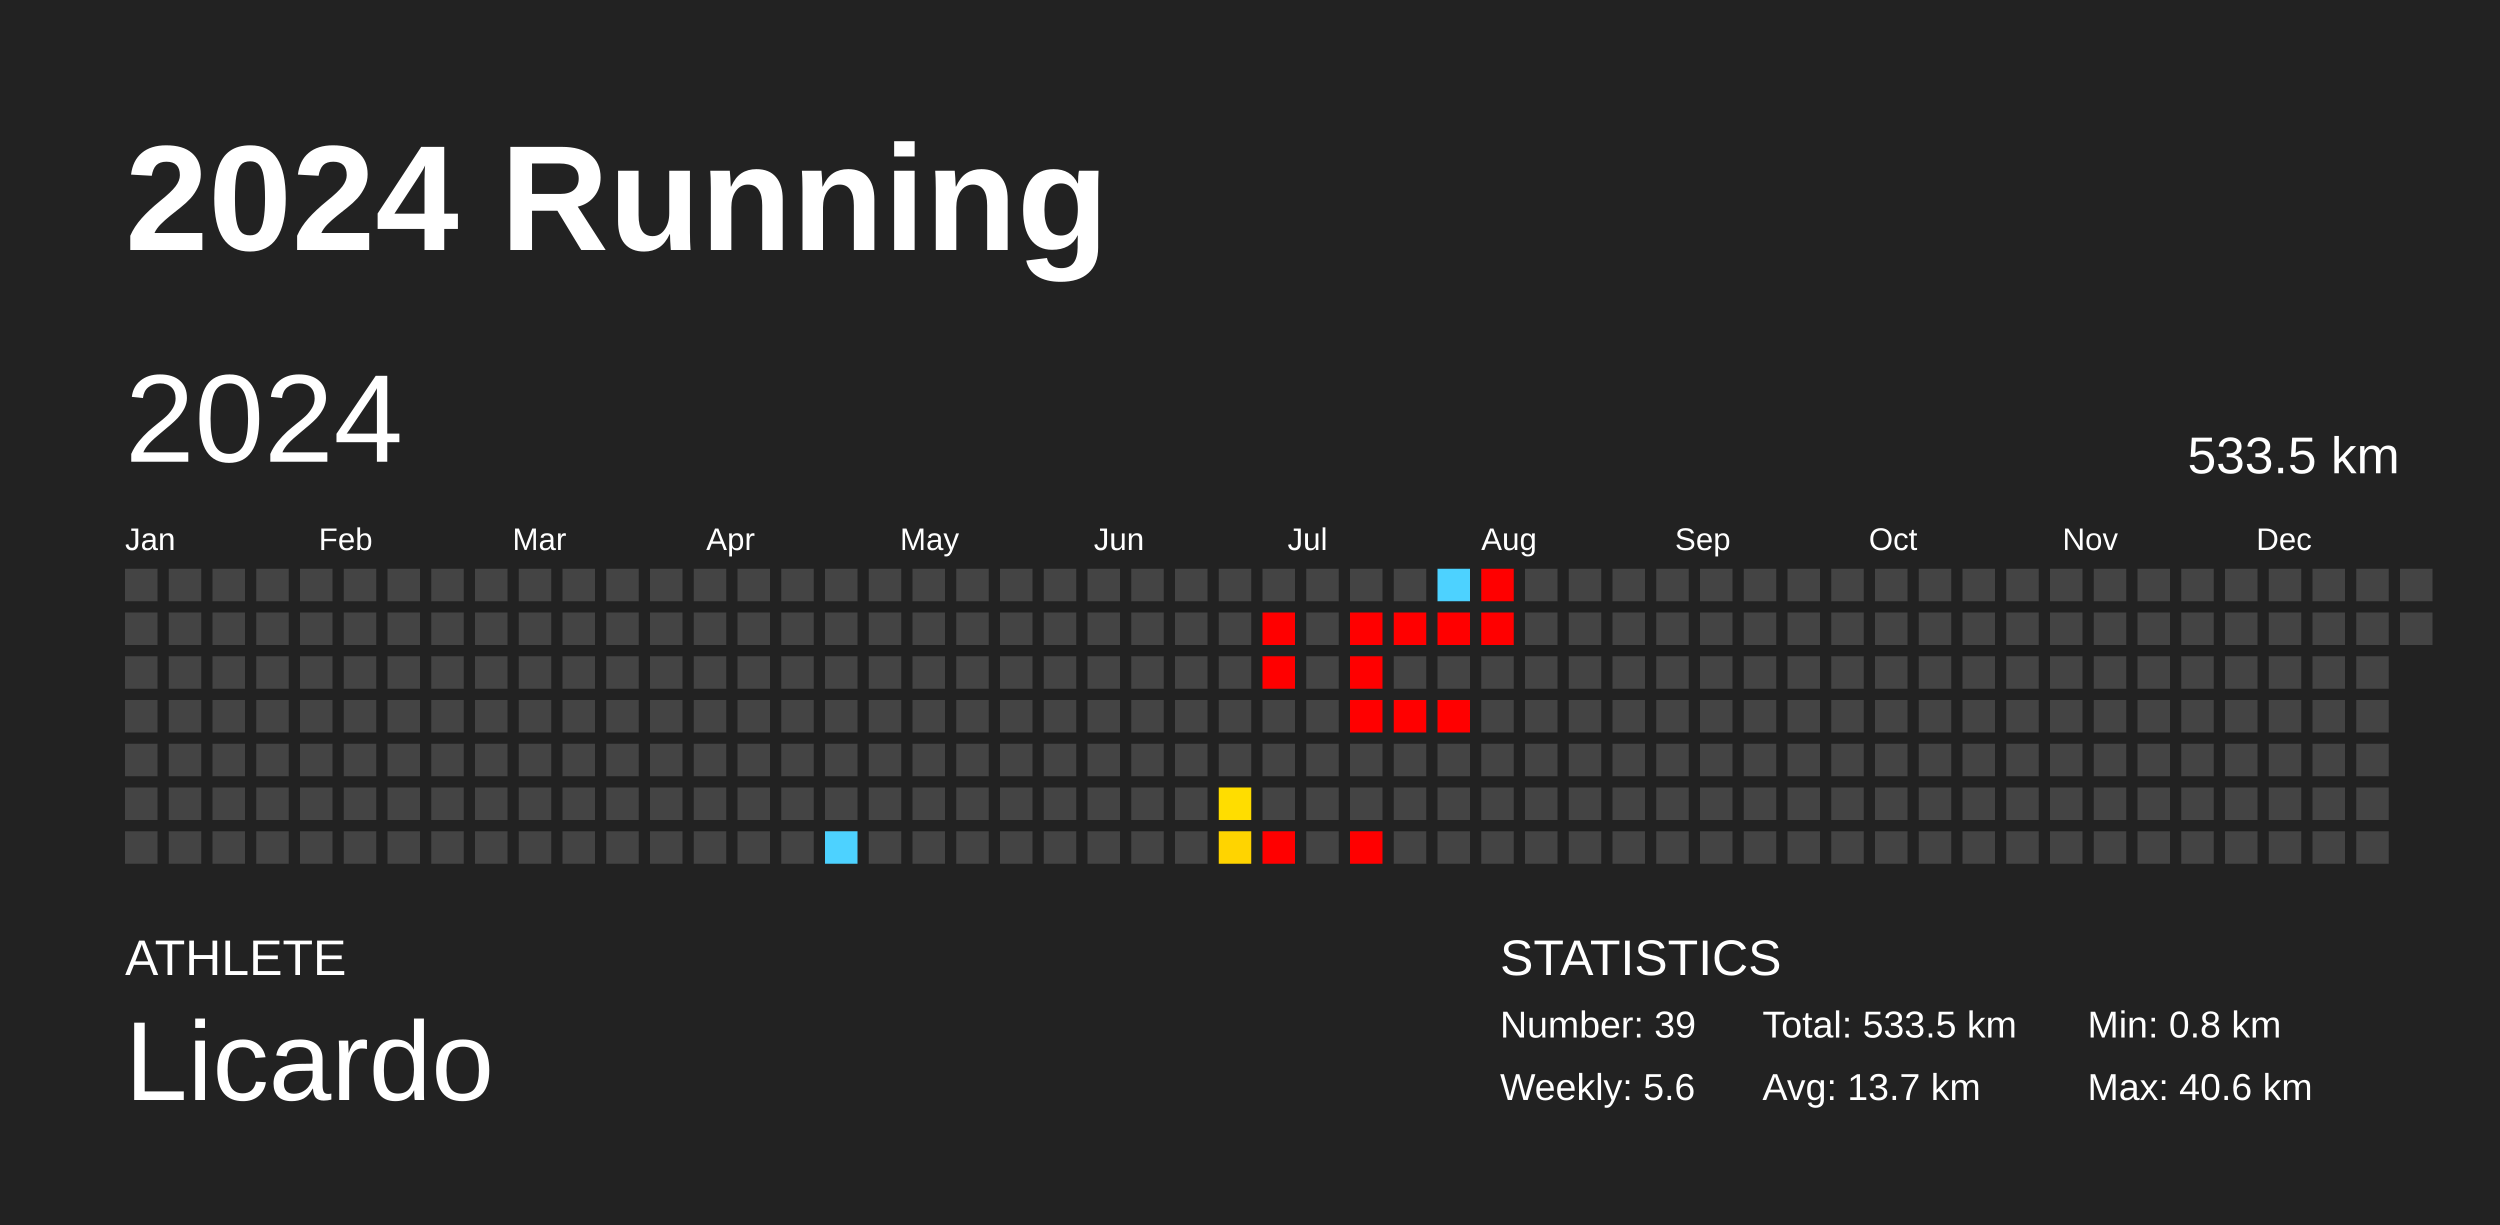
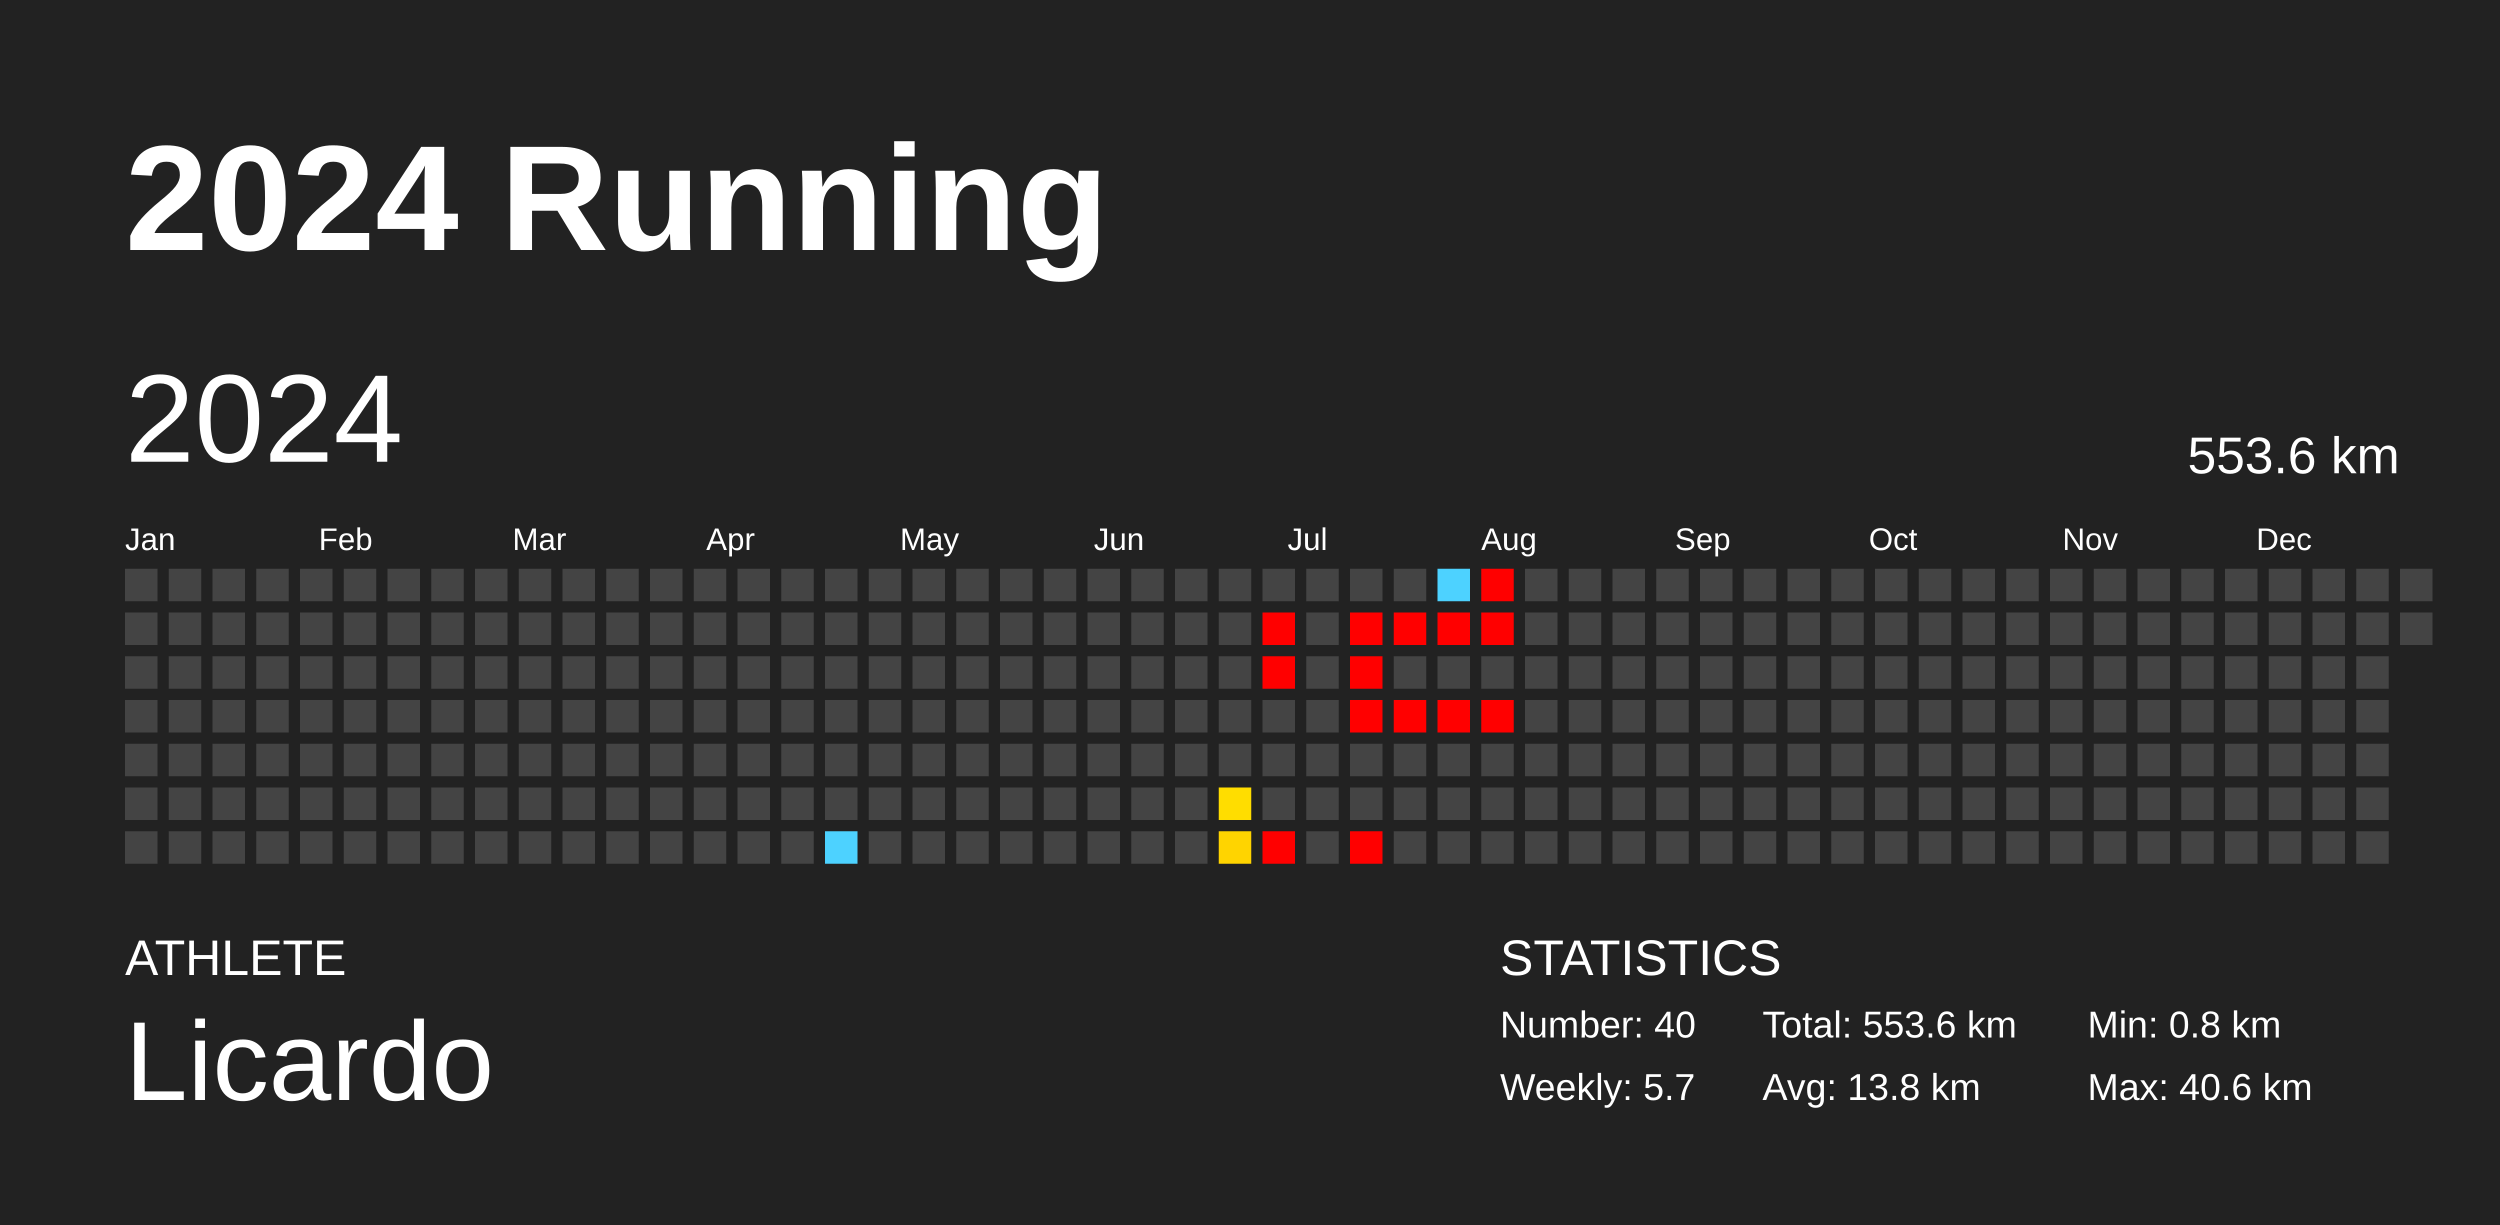
<svg xmlns="http://www.w3.org/2000/svg" baseProfile="full" height="98mm" version="1.1" viewBox="0,0,200,98" width="200mm">
  <defs />
  <rect fill="#222222" height="98" width="200" x="0" y="0" />
  <text fill="#FFFFFF" style="font-size:12px; font-family:Arial; font-weight:bold;" x="10" y="20">2024 Running</text>
  <text fill="#FFFFFF" style="font-size:4px; font-family:Arial" x="10" y="78">ATHLETE</text>
  <text fill="#FFFFFF" style="font-size:9px; font-family:Arial" x="10" y="88">Licardo</text>
  <text fill="#FFFFFF" style="font-size:4px; font-family:Arial" x="120" y="78">STATISTICS</text>
-   <text fill="#FFFFFF" style="font-size:3px; font-family:Arial" x="120" y="83">Number: 39</text>
-   <text fill="#FFFFFF" style="font-size:3px; font-family:Arial" x="120" y="88">Weekly: 5.6</text>
-   <text fill="#FFFFFF" style="font-size:3px; font-family:Arial" x="141" y="83">Total: 533.5 km</text>
-   <text fill="#FFFFFF" style="font-size:3px; font-family:Arial" x="141" y="88">Avg: 13.7 km</text>
+   <text fill="#FFFFFF" style="font-size:3px; font-family:Arial" x="120" y="83">Number: 40</text>
+   <text fill="#FFFFFF" style="font-size:3px; font-family:Arial" x="120" y="88">Weekly: 5.7</text>
+   <text fill="#FFFFFF" style="font-size:3px; font-family:Arial" x="141" y="83">Total: 553.6 km</text>
+   <text fill="#FFFFFF" style="font-size:3px; font-family:Arial" x="141" y="88">Avg: 13.8 km</text>
  <text fill="#FFFFFF" style="font-size:3px; font-family:Arial" x="167" y="83">Min: 0.8 km</text>
  <text fill="#FFFFFF" style="font-size:3px; font-family:Arial" x="167" y="88">Max: 40.6 km</text>
  <text dominant-baseline="hanging" fill="#FFFFFF" style="font-size:10.0px; font-family:Arial;" x="10" y="30">2024</text>
-   <text dominant-baseline="hanging" fill="#FFFFFF" style="font-size:4.125px; font-family:Arial;" x="175" y="35">533.5 km</text>
+   <text dominant-baseline="hanging" fill="#FFFFFF" style="font-size:4.125px; font-family:Arial;" x="175" y="35">553.6 km</text>
  <text fill="#FFFFFF" style="font-size:2.5px; font-family:Arial" x="10.0" y="44">Jan</text>
  <text fill="#FFFFFF" style="font-size:2.5px; font-family:Arial" x="25.5" y="44">Feb</text>
  <text fill="#FFFFFF" style="font-size:2.5px; font-family:Arial" x="41.0" y="44">Mar</text>
  <text fill="#FFFFFF" style="font-size:2.5px; font-family:Arial" x="56.5" y="44">Apr</text>
  <text fill="#FFFFFF" style="font-size:2.5px; font-family:Arial" x="72.0" y="44">May</text>
  <text fill="#FFFFFF" style="font-size:2.5px; font-family:Arial" x="87.5" y="44">Jun</text>
  <text fill="#FFFFFF" style="font-size:2.5px; font-family:Arial" x="103.0" y="44">Jul</text>
  <text fill="#FFFFFF" style="font-size:2.5px; font-family:Arial" x="118.5" y="44">Aug</text>
  <text fill="#FFFFFF" style="font-size:2.5px; font-family:Arial" x="134.0" y="44">Sep</text>
  <text fill="#FFFFFF" style="font-size:2.5px; font-family:Arial" x="149.5" y="44">Oct</text>
  <text fill="#FFFFFF" style="font-size:2.5px; font-family:Arial" x="165.0" y="44">Nov</text>
  <text fill="#FFFFFF" style="font-size:2.5px; font-family:Arial" x="180.5" y="44">Dec</text>
  <rect fill="#444444" height="2.6" width="2.6" x="10.0" y="45.5" />
  <rect fill="#444444" height="2.6" width="2.6" x="10.0" y="49.0" />
  <rect fill="#444444" height="2.6" width="2.6" x="10.0" y="52.5" />
  <rect fill="#444444" height="2.6" width="2.6" x="10.0" y="56.0" />
  <rect fill="#444444" height="2.6" width="2.6" x="10.0" y="59.5" />
  <rect fill="#444444" height="2.6" width="2.6" x="10.0" y="63.0" />
  <rect fill="#444444" height="2.6" width="2.6" x="10.0" y="66.5" />
  <rect fill="#444444" height="2.6" width="2.6" x="13.5" y="45.5" />
  <rect fill="#444444" height="2.6" width="2.6" x="13.5" y="49.0" />
  <rect fill="#444444" height="2.6" width="2.6" x="13.5" y="52.5" />
  <rect fill="#444444" height="2.6" width="2.6" x="13.5" y="56.0" />
  <rect fill="#444444" height="2.6" width="2.6" x="13.5" y="59.5" />
  <rect fill="#444444" height="2.6" width="2.6" x="13.5" y="63.0" />
  <rect fill="#444444" height="2.6" width="2.6" x="13.5" y="66.5" />
  <rect fill="#444444" height="2.6" width="2.6" x="17.0" y="45.5" />
  <rect fill="#444444" height="2.6" width="2.6" x="17.0" y="49.0" />
  <rect fill="#444444" height="2.6" width="2.6" x="17.0" y="52.5" />
  <rect fill="#444444" height="2.6" width="2.6" x="17.0" y="56.0" />
  <rect fill="#444444" height="2.6" width="2.6" x="17.0" y="59.5" />
  <rect fill="#444444" height="2.6" width="2.6" x="17.0" y="63.0" />
  <rect fill="#444444" height="2.6" width="2.6" x="17.0" y="66.5" />
  <rect fill="#444444" height="2.6" width="2.6" x="20.5" y="45.5" />
  <rect fill="#444444" height="2.6" width="2.6" x="20.5" y="49.0" />
  <rect fill="#444444" height="2.6" width="2.6" x="20.5" y="52.5" />
  <rect fill="#444444" height="2.6" width="2.6" x="20.5" y="56.0" />
  <rect fill="#444444" height="2.6" width="2.6" x="20.5" y="59.5" />
  <rect fill="#444444" height="2.6" width="2.6" x="20.5" y="63.0" />
  <rect fill="#444444" height="2.6" width="2.6" x="20.5" y="66.5" />
  <rect fill="#444444" height="2.6" width="2.6" x="24.0" y="45.5" />
  <rect fill="#444444" height="2.6" width="2.6" x="24.0" y="49.0" />
  <rect fill="#444444" height="2.6" width="2.6" x="24.0" y="52.5" />
  <rect fill="#444444" height="2.6" width="2.6" x="24.0" y="56.0" />
  <rect fill="#444444" height="2.6" width="2.6" x="24.0" y="59.5" />
  <rect fill="#444444" height="2.6" width="2.6" x="24.0" y="63.0" />
  <rect fill="#444444" height="2.6" width="2.6" x="24.0" y="66.5" />
  <rect fill="#444444" height="2.6" width="2.6" x="27.5" y="45.5" />
  <rect fill="#444444" height="2.6" width="2.6" x="27.5" y="49.0" />
  <rect fill="#444444" height="2.6" width="2.6" x="27.5" y="52.5" />
  <rect fill="#444444" height="2.6" width="2.6" x="27.5" y="56.0" />
  <rect fill="#444444" height="2.6" width="2.6" x="27.5" y="59.5" />
  <rect fill="#444444" height="2.6" width="2.6" x="27.5" y="63.0" />
  <rect fill="#444444" height="2.6" width="2.6" x="27.5" y="66.5" />
  <rect fill="#444444" height="2.6" width="2.6" x="31.0" y="45.5" />
  <rect fill="#444444" height="2.6" width="2.6" x="31.0" y="49.0" />
  <rect fill="#444444" height="2.6" width="2.6" x="31.0" y="52.5" />
  <rect fill="#444444" height="2.6" width="2.6" x="31.0" y="56.0" />
  <rect fill="#444444" height="2.6" width="2.6" x="31.0" y="59.5" />
  <rect fill="#444444" height="2.6" width="2.6" x="31.0" y="63.0" />
  <rect fill="#444444" height="2.6" width="2.6" x="31.0" y="66.5" />
  <rect fill="#444444" height="2.6" width="2.6" x="34.5" y="45.5" />
  <rect fill="#444444" height="2.6" width="2.6" x="34.5" y="49.0" />
  <rect fill="#444444" height="2.6" width="2.6" x="34.5" y="52.5" />
  <rect fill="#444444" height="2.6" width="2.6" x="34.5" y="56.0" />
  <rect fill="#444444" height="2.6" width="2.6" x="34.5" y="59.5" />
  <rect fill="#444444" height="2.6" width="2.6" x="34.5" y="63.0" />
  <rect fill="#444444" height="2.6" width="2.6" x="34.5" y="66.5" />
  <rect fill="#444444" height="2.6" width="2.6" x="38.0" y="45.5" />
  <rect fill="#444444" height="2.6" width="2.6" x="38.0" y="49.0" />
  <rect fill="#444444" height="2.6" width="2.6" x="38.0" y="52.5" />
  <rect fill="#444444" height="2.6" width="2.6" x="38.0" y="56.0" />
  <rect fill="#444444" height="2.6" width="2.6" x="38.0" y="59.5" />
  <rect fill="#444444" height="2.6" width="2.6" x="38.0" y="63.0" />
  <rect fill="#444444" height="2.6" width="2.6" x="38.0" y="66.5" />
  <rect fill="#444444" height="2.6" width="2.6" x="41.5" y="45.5" />
  <rect fill="#444444" height="2.6" width="2.6" x="41.5" y="49.0" />
  <rect fill="#444444" height="2.6" width="2.6" x="41.5" y="52.5" />
  <rect fill="#444444" height="2.6" width="2.6" x="41.5" y="56.0" />
  <rect fill="#444444" height="2.6" width="2.6" x="41.5" y="59.5" />
  <rect fill="#444444" height="2.6" width="2.6" x="41.5" y="63.0" />
  <rect fill="#444444" height="2.6" width="2.6" x="41.5" y="66.5" />
  <rect fill="#444444" height="2.6" width="2.6" x="45.0" y="45.5" />
  <rect fill="#444444" height="2.6" width="2.6" x="45.0" y="49.0" />
  <rect fill="#444444" height="2.6" width="2.6" x="45.0" y="52.5" />
  <rect fill="#444444" height="2.6" width="2.6" x="45.0" y="56.0" />
  <rect fill="#444444" height="2.6" width="2.6" x="45.0" y="59.5" />
  <rect fill="#444444" height="2.6" width="2.6" x="45.0" y="63.0" />
  <rect fill="#444444" height="2.6" width="2.6" x="45.0" y="66.5" />
  <rect fill="#444444" height="2.6" width="2.6" x="48.5" y="45.5" />
  <rect fill="#444444" height="2.6" width="2.6" x="48.5" y="49.0" />
  <rect fill="#444444" height="2.6" width="2.6" x="48.5" y="52.5" />
  <rect fill="#444444" height="2.6" width="2.6" x="48.5" y="56.0" />
  <rect fill="#444444" height="2.6" width="2.6" x="48.5" y="59.5" />
  <rect fill="#444444" height="2.6" width="2.6" x="48.5" y="63.0" />
  <rect fill="#444444" height="2.6" width="2.6" x="48.5" y="66.5" />
  <rect fill="#444444" height="2.6" width="2.6" x="52.0" y="45.5" />
  <rect fill="#444444" height="2.6" width="2.6" x="52.0" y="49.0" />
  <rect fill="#444444" height="2.6" width="2.6" x="52.0" y="52.5" />
  <rect fill="#444444" height="2.6" width="2.6" x="52.0" y="56.0" />
  <rect fill="#444444" height="2.6" width="2.6" x="52.0" y="59.5" />
  <rect fill="#444444" height="2.6" width="2.6" x="52.0" y="63.0" />
  <rect fill="#444444" height="2.6" width="2.6" x="52.0" y="66.5" />
  <rect fill="#444444" height="2.6" width="2.6" x="55.5" y="45.5" />
  <rect fill="#444444" height="2.6" width="2.6" x="55.5" y="49.0" />
  <rect fill="#444444" height="2.6" width="2.6" x="55.5" y="52.5" />
  <rect fill="#444444" height="2.6" width="2.6" x="55.5" y="56.0" />
  <rect fill="#444444" height="2.6" width="2.6" x="55.5" y="59.5" />
  <rect fill="#444444" height="2.6" width="2.6" x="55.5" y="63.0" />
  <rect fill="#444444" height="2.6" width="2.6" x="55.5" y="66.5" />
  <rect fill="#444444" height="2.6" width="2.6" x="59.0" y="45.5" />
  <rect fill="#444444" height="2.6" width="2.6" x="59.0" y="49.0" />
  <rect fill="#444444" height="2.6" width="2.6" x="59.0" y="52.5" />
  <rect fill="#444444" height="2.6" width="2.6" x="59.0" y="56.0" />
  <rect fill="#444444" height="2.6" width="2.6" x="59.0" y="59.5" />
  <rect fill="#444444" height="2.6" width="2.6" x="59.0" y="63.0" />
  <rect fill="#444444" height="2.6" width="2.6" x="59.0" y="66.5" />
  <rect fill="#444444" height="2.6" width="2.6" x="62.5" y="45.5" />
  <rect fill="#444444" height="2.6" width="2.6" x="62.5" y="49.0" />
  <rect fill="#444444" height="2.6" width="2.6" x="62.5" y="52.5" />
  <rect fill="#444444" height="2.6" width="2.6" x="62.5" y="56.0" />
  <rect fill="#444444" height="2.6" width="2.6" x="62.5" y="59.5" />
  <rect fill="#444444" height="2.6" width="2.6" x="62.5" y="63.0" />
  <rect fill="#444444" height="2.6" width="2.6" x="62.5" y="66.5" />
  <rect fill="#444444" height="2.6" width="2.6" x="66.0" y="45.5" />
  <rect fill="#444444" height="2.6" width="2.6" x="66.0" y="49.0" />
  <rect fill="#444444" height="2.6" width="2.6" x="66.0" y="52.5" />
  <rect fill="#444444" height="2.6" width="2.6" x="66.0" y="56.0" />
  <rect fill="#444444" height="2.6" width="2.6" x="66.0" y="59.5" />
  <rect fill="#444444" height="2.6" width="2.6" x="66.0" y="63.0" />
  <rect fill="#4dd2ff" height="2.6" width="2.6" x="66.0" y="66.5" />
  <rect fill="#444444" height="2.6" width="2.6" x="69.5" y="45.5" />
  <rect fill="#444444" height="2.6" width="2.6" x="69.5" y="49.0" />
  <rect fill="#444444" height="2.6" width="2.6" x="69.5" y="52.5" />
  <rect fill="#444444" height="2.6" width="2.6" x="69.5" y="56.0" />
  <rect fill="#444444" height="2.6" width="2.6" x="69.5" y="59.5" />
  <rect fill="#444444" height="2.6" width="2.6" x="69.5" y="63.0" />
  <rect fill="#444444" height="2.6" width="2.6" x="69.5" y="66.5" />
  <rect fill="#444444" height="2.6" width="2.6" x="73.0" y="45.5" />
  <rect fill="#444444" height="2.6" width="2.6" x="73.0" y="49.0" />
  <rect fill="#444444" height="2.6" width="2.6" x="73.0" y="52.5" />
  <rect fill="#444444" height="2.6" width="2.6" x="73.0" y="56.0" />
  <rect fill="#444444" height="2.6" width="2.6" x="73.0" y="59.5" />
  <rect fill="#444444" height="2.6" width="2.6" x="73.0" y="63.0" />
  <rect fill="#444444" height="2.6" width="2.6" x="73.0" y="66.5" />
  <rect fill="#444444" height="2.6" width="2.6" x="76.5" y="45.5" />
  <rect fill="#444444" height="2.6" width="2.6" x="76.5" y="49.0" />
  <rect fill="#444444" height="2.6" width="2.6" x="76.5" y="52.5" />
  <rect fill="#444444" height="2.6" width="2.6" x="76.5" y="56.0" />
  <rect fill="#444444" height="2.6" width="2.6" x="76.5" y="59.5" />
  <rect fill="#444444" height="2.6" width="2.6" x="76.5" y="63.0" />
  <rect fill="#444444" height="2.6" width="2.6" x="76.5" y="66.5" />
  <rect fill="#444444" height="2.6" width="2.6" x="80.0" y="45.5" />
  <rect fill="#444444" height="2.6" width="2.6" x="80.0" y="49.0" />
  <rect fill="#444444" height="2.6" width="2.6" x="80.0" y="52.5" />
  <rect fill="#444444" height="2.6" width="2.6" x="80.0" y="56.0" />
  <rect fill="#444444" height="2.6" width="2.6" x="80.0" y="59.5" />
  <rect fill="#444444" height="2.6" width="2.6" x="80.0" y="63.0" />
  <rect fill="#444444" height="2.6" width="2.6" x="80.0" y="66.5" />
  <rect fill="#444444" height="2.6" width="2.6" x="83.5" y="45.5" />
  <rect fill="#444444" height="2.6" width="2.6" x="83.5" y="49.0" />
  <rect fill="#444444" height="2.6" width="2.6" x="83.5" y="52.5" />
  <rect fill="#444444" height="2.6" width="2.6" x="83.5" y="56.0" />
  <rect fill="#444444" height="2.6" width="2.6" x="83.5" y="59.5" />
  <rect fill="#444444" height="2.6" width="2.6" x="83.5" y="63.0" />
  <rect fill="#444444" height="2.6" width="2.6" x="83.5" y="66.5" />
  <rect fill="#444444" height="2.6" width="2.6" x="87.0" y="45.5" />
  <rect fill="#444444" height="2.6" width="2.6" x="87.0" y="49.0" />
  <rect fill="#444444" height="2.6" width="2.6" x="87.0" y="52.5" />
  <rect fill="#444444" height="2.6" width="2.6" x="87.0" y="56.0" />
  <rect fill="#444444" height="2.6" width="2.6" x="87.0" y="59.5" />
  <rect fill="#444444" height="2.6" width="2.6" x="87.0" y="63.0" />
  <rect fill="#444444" height="2.6" width="2.6" x="87.0" y="66.5" />
  <rect fill="#444444" height="2.6" width="2.6" x="90.5" y="45.5" />
  <rect fill="#444444" height="2.6" width="2.6" x="90.5" y="49.0" />
  <rect fill="#444444" height="2.6" width="2.6" x="90.5" y="52.5" />
  <rect fill="#444444" height="2.6" width="2.6" x="90.5" y="56.0" />
  <rect fill="#444444" height="2.6" width="2.6" x="90.5" y="59.5" />
  <rect fill="#444444" height="2.6" width="2.6" x="90.5" y="63.0" />
  <rect fill="#444444" height="2.6" width="2.6" x="90.5" y="66.5" />
  <rect fill="#444444" height="2.6" width="2.6" x="94.0" y="45.5" />
  <rect fill="#444444" height="2.6" width="2.6" x="94.0" y="49.0" />
  <rect fill="#444444" height="2.6" width="2.6" x="94.0" y="52.5" />
  <rect fill="#444444" height="2.6" width="2.6" x="94.0" y="56.0" />
  <rect fill="#444444" height="2.6" width="2.6" x="94.0" y="59.5" />
  <rect fill="#444444" height="2.6" width="2.6" x="94.0" y="63.0" />
  <rect fill="#444444" height="2.6" width="2.6" x="94.0" y="66.5" />
  <rect fill="#444444" height="2.6" width="2.6" x="97.5" y="45.5" />
  <rect fill="#444444" height="2.6" width="2.6" x="97.5" y="49.0" />
  <rect fill="#444444" height="2.6" width="2.6" x="97.5" y="52.5" />
  <rect fill="#444444" height="2.6" width="2.6" x="97.5" y="56.0" />
  <rect fill="#444444" height="2.6" width="2.6" x="97.5" y="59.5" />
  <rect fill="#ffdd00" height="2.6" width="2.6" x="97.5" y="63.0" />
  <rect fill="#ffd400" height="2.6" width="2.6" x="97.5" y="66.5" />
  <rect fill="#444444" height="2.6" width="2.6" x="101.0" y="45.5" />
  <rect fill="red" height="2.6" width="2.6" x="101.0" y="49.0" />
  <rect fill="red" height="2.6" width="2.6" x="101.0" y="52.5" />
  <rect fill="#444444" height="2.6" width="2.6" x="101.0" y="56.0" />
  <rect fill="#444444" height="2.6" width="2.6" x="101.0" y="59.5" />
  <rect fill="#444444" height="2.6" width="2.6" x="101.0" y="63.0" />
  <rect fill="red" height="2.6" width="2.6" x="101.0" y="66.5" />
  <rect fill="#444444" height="2.6" width="2.6" x="104.5" y="45.5" />
  <rect fill="#444444" height="2.6" width="2.6" x="104.5" y="49.0" />
  <rect fill="#444444" height="2.6" width="2.6" x="104.5" y="52.5" />
  <rect fill="#444444" height="2.6" width="2.6" x="104.5" y="56.0" />
  <rect fill="#444444" height="2.6" width="2.6" x="104.5" y="59.5" />
  <rect fill="#444444" height="2.6" width="2.6" x="104.5" y="63.0" />
  <rect fill="#444444" height="2.6" width="2.6" x="104.5" y="66.5" />
  <rect fill="#444444" height="2.6" width="2.6" x="108.0" y="45.5" />
  <rect fill="red" height="2.6" width="2.6" x="108.0" y="49.0" />
  <rect fill="red" height="2.6" width="2.6" x="108.0" y="52.5" />
  <rect fill="red" height="2.6" width="2.6" x="108.0" y="56.0" />
  <rect fill="#444444" height="2.6" width="2.6" x="108.0" y="59.5" />
  <rect fill="#444444" height="2.6" width="2.6" x="108.0" y="63.0" />
  <rect fill="red" height="2.6" width="2.6" x="108.0" y="66.5" />
  <rect fill="#444444" height="2.6" width="2.6" x="111.5" y="45.5" />
  <rect fill="red" height="2.6" width="2.6" x="111.5" y="49.0" />
  <rect fill="#444444" height="2.6" width="2.6" x="111.5" y="52.5" />
  <rect fill="red" height="2.6" width="2.6" x="111.5" y="56.0" />
  <rect fill="#444444" height="2.6" width="2.6" x="111.5" y="59.5" />
  <rect fill="#444444" height="2.6" width="2.6" x="111.5" y="63.0" />
  <rect fill="#444444" height="2.6" width="2.6" x="111.5" y="66.5" />
  <rect fill="#4dd2ff" height="2.6" width="2.6" x="115.0" y="45.5" />
  <rect fill="red" height="2.6" width="2.6" x="115.0" y="49.0" />
  <rect fill="#444444" height="2.6" width="2.6" x="115.0" y="52.5" />
  <rect fill="red" height="2.6" width="2.6" x="115.0" y="56.0" />
  <rect fill="#444444" height="2.6" width="2.6" x="115.0" y="59.5" />
  <rect fill="#444444" height="2.6" width="2.6" x="115.0" y="63.0" />
  <rect fill="#444444" height="2.6" width="2.6" x="115.0" y="66.5" />
  <rect fill="red" height="2.6" width="2.6" x="118.5" y="45.5" />
  <rect fill="red" height="2.6" width="2.6" x="118.5" y="49.0" />
  <rect fill="#444444" height="2.6" width="2.6" x="118.5" y="52.5" />
-   <rect fill="#444444" height="2.6" width="2.6" x="118.5" y="56.0" />
+   <rect fill="red" height="2.6" width="2.6" x="118.5" y="56.0" />
  <rect fill="#444444" height="2.6" width="2.6" x="118.5" y="59.5" />
  <rect fill="#444444" height="2.6" width="2.6" x="118.5" y="63.0" />
  <rect fill="#444444" height="2.6" width="2.6" x="118.5" y="66.5" />
  <rect fill="#444444" height="2.6" width="2.6" x="122.0" y="45.5" />
  <rect fill="#444444" height="2.6" width="2.6" x="122.0" y="49.0" />
  <rect fill="#444444" height="2.6" width="2.6" x="122.0" y="52.5" />
  <rect fill="#444444" height="2.6" width="2.6" x="122.0" y="56.0" />
  <rect fill="#444444" height="2.6" width="2.6" x="122.0" y="59.5" />
  <rect fill="#444444" height="2.6" width="2.6" x="122.0" y="63.0" />
  <rect fill="#444444" height="2.6" width="2.6" x="122.0" y="66.5" />
  <rect fill="#444444" height="2.6" width="2.6" x="125.5" y="45.5" />
  <rect fill="#444444" height="2.6" width="2.6" x="125.5" y="49.0" />
  <rect fill="#444444" height="2.6" width="2.6" x="125.5" y="52.5" />
  <rect fill="#444444" height="2.6" width="2.6" x="125.5" y="56.0" />
  <rect fill="#444444" height="2.6" width="2.6" x="125.5" y="59.5" />
  <rect fill="#444444" height="2.6" width="2.6" x="125.5" y="63.0" />
  <rect fill="#444444" height="2.6" width="2.6" x="125.5" y="66.5" />
  <rect fill="#444444" height="2.6" width="2.6" x="129.0" y="45.5" />
  <rect fill="#444444" height="2.6" width="2.6" x="129.0" y="49.0" />
  <rect fill="#444444" height="2.6" width="2.6" x="129.0" y="52.5" />
  <rect fill="#444444" height="2.6" width="2.6" x="129.0" y="56.0" />
  <rect fill="#444444" height="2.6" width="2.6" x="129.0" y="59.5" />
  <rect fill="#444444" height="2.6" width="2.6" x="129.0" y="63.0" />
  <rect fill="#444444" height="2.6" width="2.6" x="129.0" y="66.5" />
  <rect fill="#444444" height="2.6" width="2.6" x="132.5" y="45.5" />
  <rect fill="#444444" height="2.6" width="2.6" x="132.5" y="49.0" />
  <rect fill="#444444" height="2.6" width="2.6" x="132.5" y="52.5" />
  <rect fill="#444444" height="2.6" width="2.6" x="132.5" y="56.0" />
  <rect fill="#444444" height="2.6" width="2.6" x="132.5" y="59.5" />
  <rect fill="#444444" height="2.6" width="2.6" x="132.5" y="63.0" />
  <rect fill="#444444" height="2.6" width="2.6" x="132.5" y="66.5" />
  <rect fill="#444444" height="2.6" width="2.6" x="136.0" y="45.5" />
  <rect fill="#444444" height="2.6" width="2.6" x="136.0" y="49.0" />
  <rect fill="#444444" height="2.6" width="2.6" x="136.0" y="52.5" />
  <rect fill="#444444" height="2.6" width="2.6" x="136.0" y="56.0" />
  <rect fill="#444444" height="2.6" width="2.6" x="136.0" y="59.5" />
  <rect fill="#444444" height="2.6" width="2.6" x="136.0" y="63.0" />
  <rect fill="#444444" height="2.6" width="2.6" x="136.0" y="66.5" />
  <rect fill="#444444" height="2.6" width="2.6" x="139.5" y="45.5" />
  <rect fill="#444444" height="2.6" width="2.6" x="139.5" y="49.0" />
  <rect fill="#444444" height="2.6" width="2.6" x="139.5" y="52.5" />
  <rect fill="#444444" height="2.6" width="2.6" x="139.5" y="56.0" />
  <rect fill="#444444" height="2.6" width="2.6" x="139.5" y="59.5" />
  <rect fill="#444444" height="2.6" width="2.6" x="139.5" y="63.0" />
  <rect fill="#444444" height="2.6" width="2.6" x="139.5" y="66.5" />
  <rect fill="#444444" height="2.6" width="2.6" x="143.0" y="45.5" />
  <rect fill="#444444" height="2.6" width="2.6" x="143.0" y="49.0" />
  <rect fill="#444444" height="2.6" width="2.6" x="143.0" y="52.5" />
  <rect fill="#444444" height="2.6" width="2.6" x="143.0" y="56.0" />
  <rect fill="#444444" height="2.6" width="2.6" x="143.0" y="59.5" />
  <rect fill="#444444" height="2.6" width="2.6" x="143.0" y="63.0" />
  <rect fill="#444444" height="2.6" width="2.6" x="143.0" y="66.5" />
  <rect fill="#444444" height="2.6" width="2.6" x="146.5" y="45.5" />
  <rect fill="#444444" height="2.6" width="2.6" x="146.5" y="49.0" />
  <rect fill="#444444" height="2.6" width="2.6" x="146.5" y="52.5" />
  <rect fill="#444444" height="2.6" width="2.6" x="146.5" y="56.0" />
  <rect fill="#444444" height="2.6" width="2.6" x="146.5" y="59.5" />
  <rect fill="#444444" height="2.6" width="2.6" x="146.5" y="63.0" />
  <rect fill="#444444" height="2.6" width="2.6" x="146.5" y="66.5" />
  <rect fill="#444444" height="2.6" width="2.6" x="150.0" y="45.5" />
  <rect fill="#444444" height="2.6" width="2.6" x="150.0" y="49.0" />
  <rect fill="#444444" height="2.6" width="2.6" x="150.0" y="52.5" />
  <rect fill="#444444" height="2.6" width="2.6" x="150.0" y="56.0" />
  <rect fill="#444444" height="2.6" width="2.6" x="150.0" y="59.5" />
  <rect fill="#444444" height="2.6" width="2.6" x="150.0" y="63.0" />
  <rect fill="#444444" height="2.6" width="2.6" x="150.0" y="66.5" />
  <rect fill="#444444" height="2.6" width="2.6" x="153.5" y="45.5" />
  <rect fill="#444444" height="2.6" width="2.6" x="153.5" y="49.0" />
  <rect fill="#444444" height="2.6" width="2.6" x="153.5" y="52.5" />
  <rect fill="#444444" height="2.6" width="2.6" x="153.5" y="56.0" />
  <rect fill="#444444" height="2.6" width="2.6" x="153.5" y="59.5" />
  <rect fill="#444444" height="2.6" width="2.6" x="153.5" y="63.0" />
  <rect fill="#444444" height="2.6" width="2.6" x="153.5" y="66.5" />
  <rect fill="#444444" height="2.6" width="2.6" x="157.0" y="45.5" />
  <rect fill="#444444" height="2.6" width="2.6" x="157.0" y="49.0" />
  <rect fill="#444444" height="2.6" width="2.6" x="157.0" y="52.5" />
  <rect fill="#444444" height="2.6" width="2.6" x="157.0" y="56.0" />
  <rect fill="#444444" height="2.6" width="2.6" x="157.0" y="59.5" />
  <rect fill="#444444" height="2.6" width="2.6" x="157.0" y="63.0" />
  <rect fill="#444444" height="2.6" width="2.6" x="157.0" y="66.5" />
  <rect fill="#444444" height="2.6" width="2.6" x="160.5" y="45.5" />
  <rect fill="#444444" height="2.6" width="2.6" x="160.5" y="49.0" />
  <rect fill="#444444" height="2.6" width="2.6" x="160.5" y="52.5" />
  <rect fill="#444444" height="2.6" width="2.6" x="160.5" y="56.0" />
  <rect fill="#444444" height="2.6" width="2.6" x="160.5" y="59.5" />
  <rect fill="#444444" height="2.6" width="2.6" x="160.5" y="63.0" />
  <rect fill="#444444" height="2.6" width="2.6" x="160.5" y="66.5" />
  <rect fill="#444444" height="2.6" width="2.6" x="164.0" y="45.5" />
  <rect fill="#444444" height="2.6" width="2.6" x="164.0" y="49.0" />
  <rect fill="#444444" height="2.6" width="2.6" x="164.0" y="52.5" />
  <rect fill="#444444" height="2.6" width="2.6" x="164.0" y="56.0" />
  <rect fill="#444444" height="2.6" width="2.6" x="164.0" y="59.5" />
  <rect fill="#444444" height="2.6" width="2.6" x="164.0" y="63.0" />
  <rect fill="#444444" height="2.6" width="2.6" x="164.0" y="66.5" />
  <rect fill="#444444" height="2.6" width="2.6" x="167.5" y="45.5" />
  <rect fill="#444444" height="2.6" width="2.6" x="167.5" y="49.0" />
  <rect fill="#444444" height="2.6" width="2.6" x="167.5" y="52.5" />
  <rect fill="#444444" height="2.6" width="2.6" x="167.5" y="56.0" />
  <rect fill="#444444" height="2.6" width="2.6" x="167.5" y="59.5" />
  <rect fill="#444444" height="2.6" width="2.6" x="167.5" y="63.0" />
  <rect fill="#444444" height="2.6" width="2.6" x="167.5" y="66.5" />
  <rect fill="#444444" height="2.6" width="2.6" x="171.0" y="45.5" />
  <rect fill="#444444" height="2.6" width="2.6" x="171.0" y="49.0" />
  <rect fill="#444444" height="2.6" width="2.6" x="171.0" y="52.5" />
  <rect fill="#444444" height="2.6" width="2.6" x="171.0" y="56.0" />
  <rect fill="#444444" height="2.6" width="2.6" x="171.0" y="59.5" />
  <rect fill="#444444" height="2.6" width="2.6" x="171.0" y="63.0" />
  <rect fill="#444444" height="2.6" width="2.6" x="171.0" y="66.5" />
  <rect fill="#444444" height="2.6" width="2.6" x="174.5" y="45.5" />
  <rect fill="#444444" height="2.6" width="2.6" x="174.5" y="49.0" />
  <rect fill="#444444" height="2.6" width="2.6" x="174.5" y="52.5" />
  <rect fill="#444444" height="2.6" width="2.6" x="174.5" y="56.0" />
  <rect fill="#444444" height="2.6" width="2.6" x="174.5" y="59.5" />
  <rect fill="#444444" height="2.6" width="2.6" x="174.5" y="63.0" />
  <rect fill="#444444" height="2.6" width="2.6" x="174.5" y="66.5" />
  <rect fill="#444444" height="2.6" width="2.6" x="178.0" y="45.5" />
  <rect fill="#444444" height="2.6" width="2.6" x="178.0" y="49.0" />
  <rect fill="#444444" height="2.6" width="2.6" x="178.0" y="52.5" />
  <rect fill="#444444" height="2.6" width="2.6" x="178.0" y="56.0" />
  <rect fill="#444444" height="2.6" width="2.6" x="178.0" y="59.5" />
  <rect fill="#444444" height="2.6" width="2.6" x="178.0" y="63.0" />
  <rect fill="#444444" height="2.6" width="2.6" x="178.0" y="66.5" />
  <rect fill="#444444" height="2.6" width="2.6" x="181.5" y="45.5" />
  <rect fill="#444444" height="2.6" width="2.6" x="181.5" y="49.0" />
  <rect fill="#444444" height="2.6" width="2.6" x="181.5" y="52.5" />
  <rect fill="#444444" height="2.6" width="2.6" x="181.5" y="56.0" />
  <rect fill="#444444" height="2.6" width="2.6" x="181.5" y="59.5" />
  <rect fill="#444444" height="2.6" width="2.6" x="181.5" y="63.0" />
  <rect fill="#444444" height="2.6" width="2.6" x="181.5" y="66.5" />
  <rect fill="#444444" height="2.6" width="2.6" x="185.0" y="45.5" />
  <rect fill="#444444" height="2.6" width="2.6" x="185.0" y="49.0" />
  <rect fill="#444444" height="2.6" width="2.6" x="185.0" y="52.5" />
  <rect fill="#444444" height="2.6" width="2.6" x="185.0" y="56.0" />
  <rect fill="#444444" height="2.6" width="2.6" x="185.0" y="59.5" />
  <rect fill="#444444" height="2.6" width="2.6" x="185.0" y="63.0" />
  <rect fill="#444444" height="2.6" width="2.6" x="185.0" y="66.5" />
  <rect fill="#444444" height="2.6" width="2.6" x="188.5" y="45.5" />
  <rect fill="#444444" height="2.6" width="2.6" x="188.5" y="49.0" />
  <rect fill="#444444" height="2.6" width="2.6" x="188.5" y="52.5" />
  <rect fill="#444444" height="2.6" width="2.6" x="188.5" y="56.0" />
  <rect fill="#444444" height="2.6" width="2.6" x="188.5" y="59.5" />
  <rect fill="#444444" height="2.6" width="2.6" x="188.5" y="63.0" />
  <rect fill="#444444" height="2.6" width="2.6" x="188.5" y="66.5" />
  <rect fill="#444444" height="2.6" width="2.6" x="192.0" y="45.5" />
  <rect fill="#444444" height="2.6" width="2.6" x="192.0" y="49.0" />
</svg>
